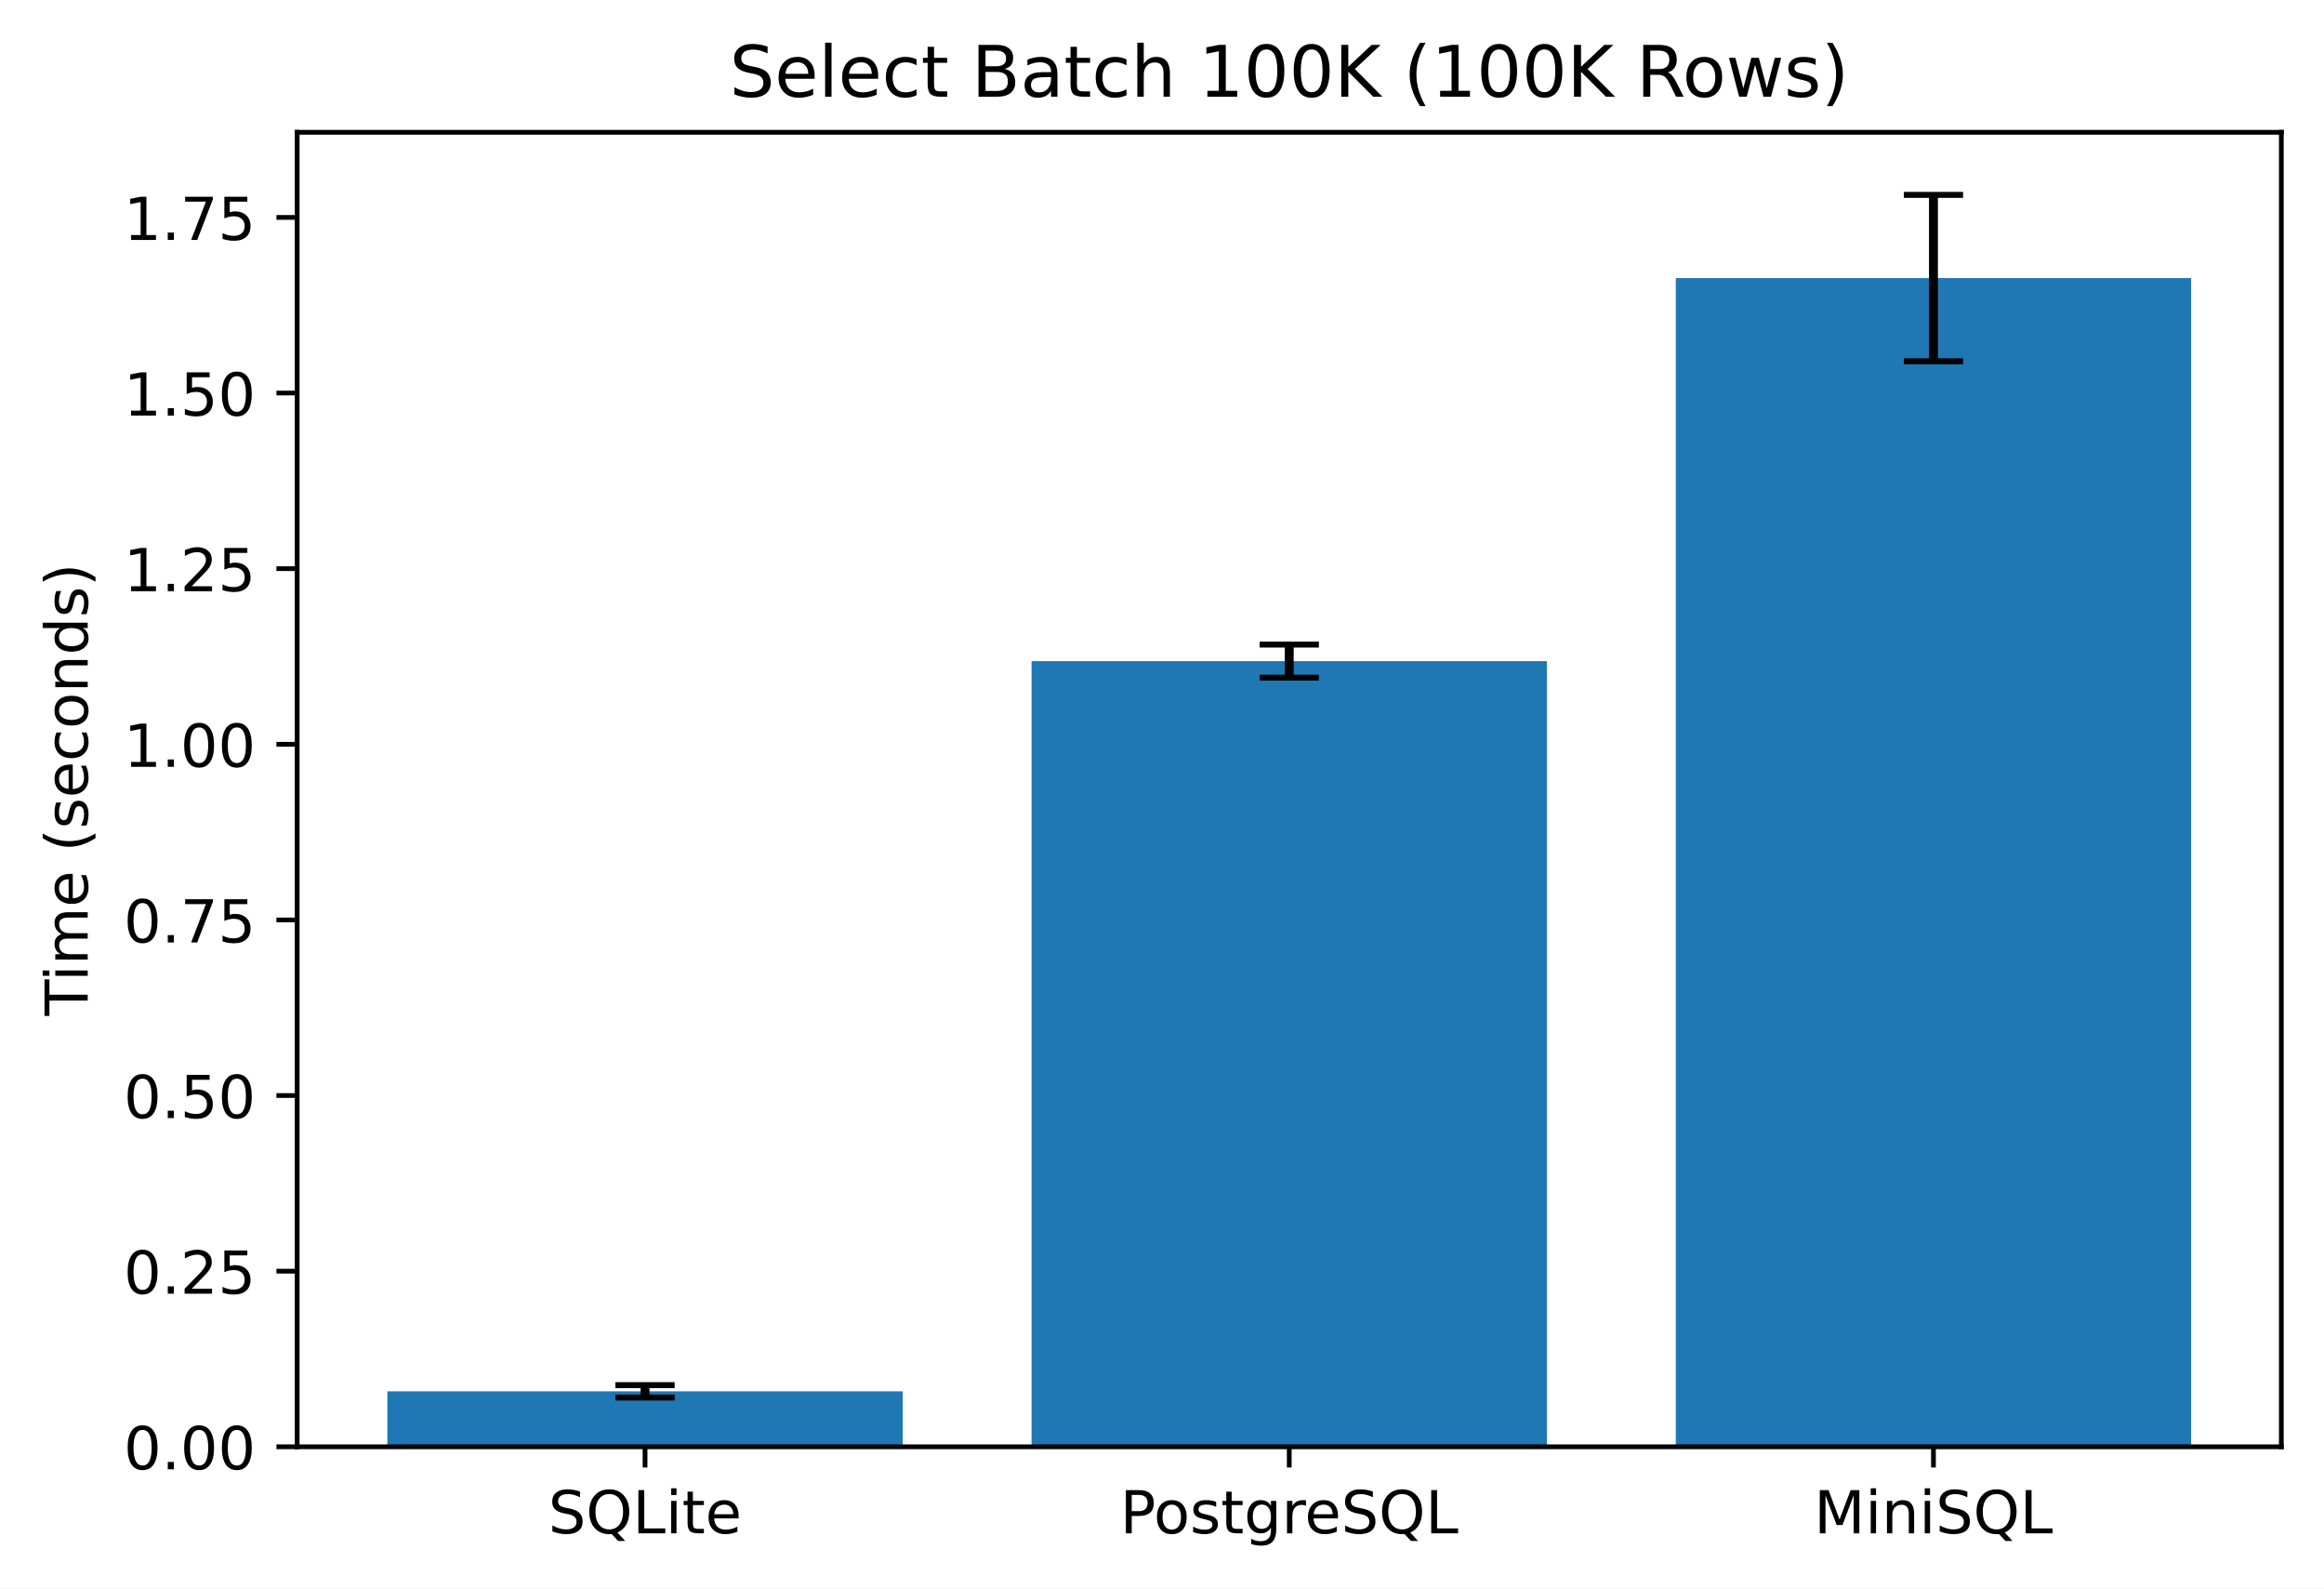
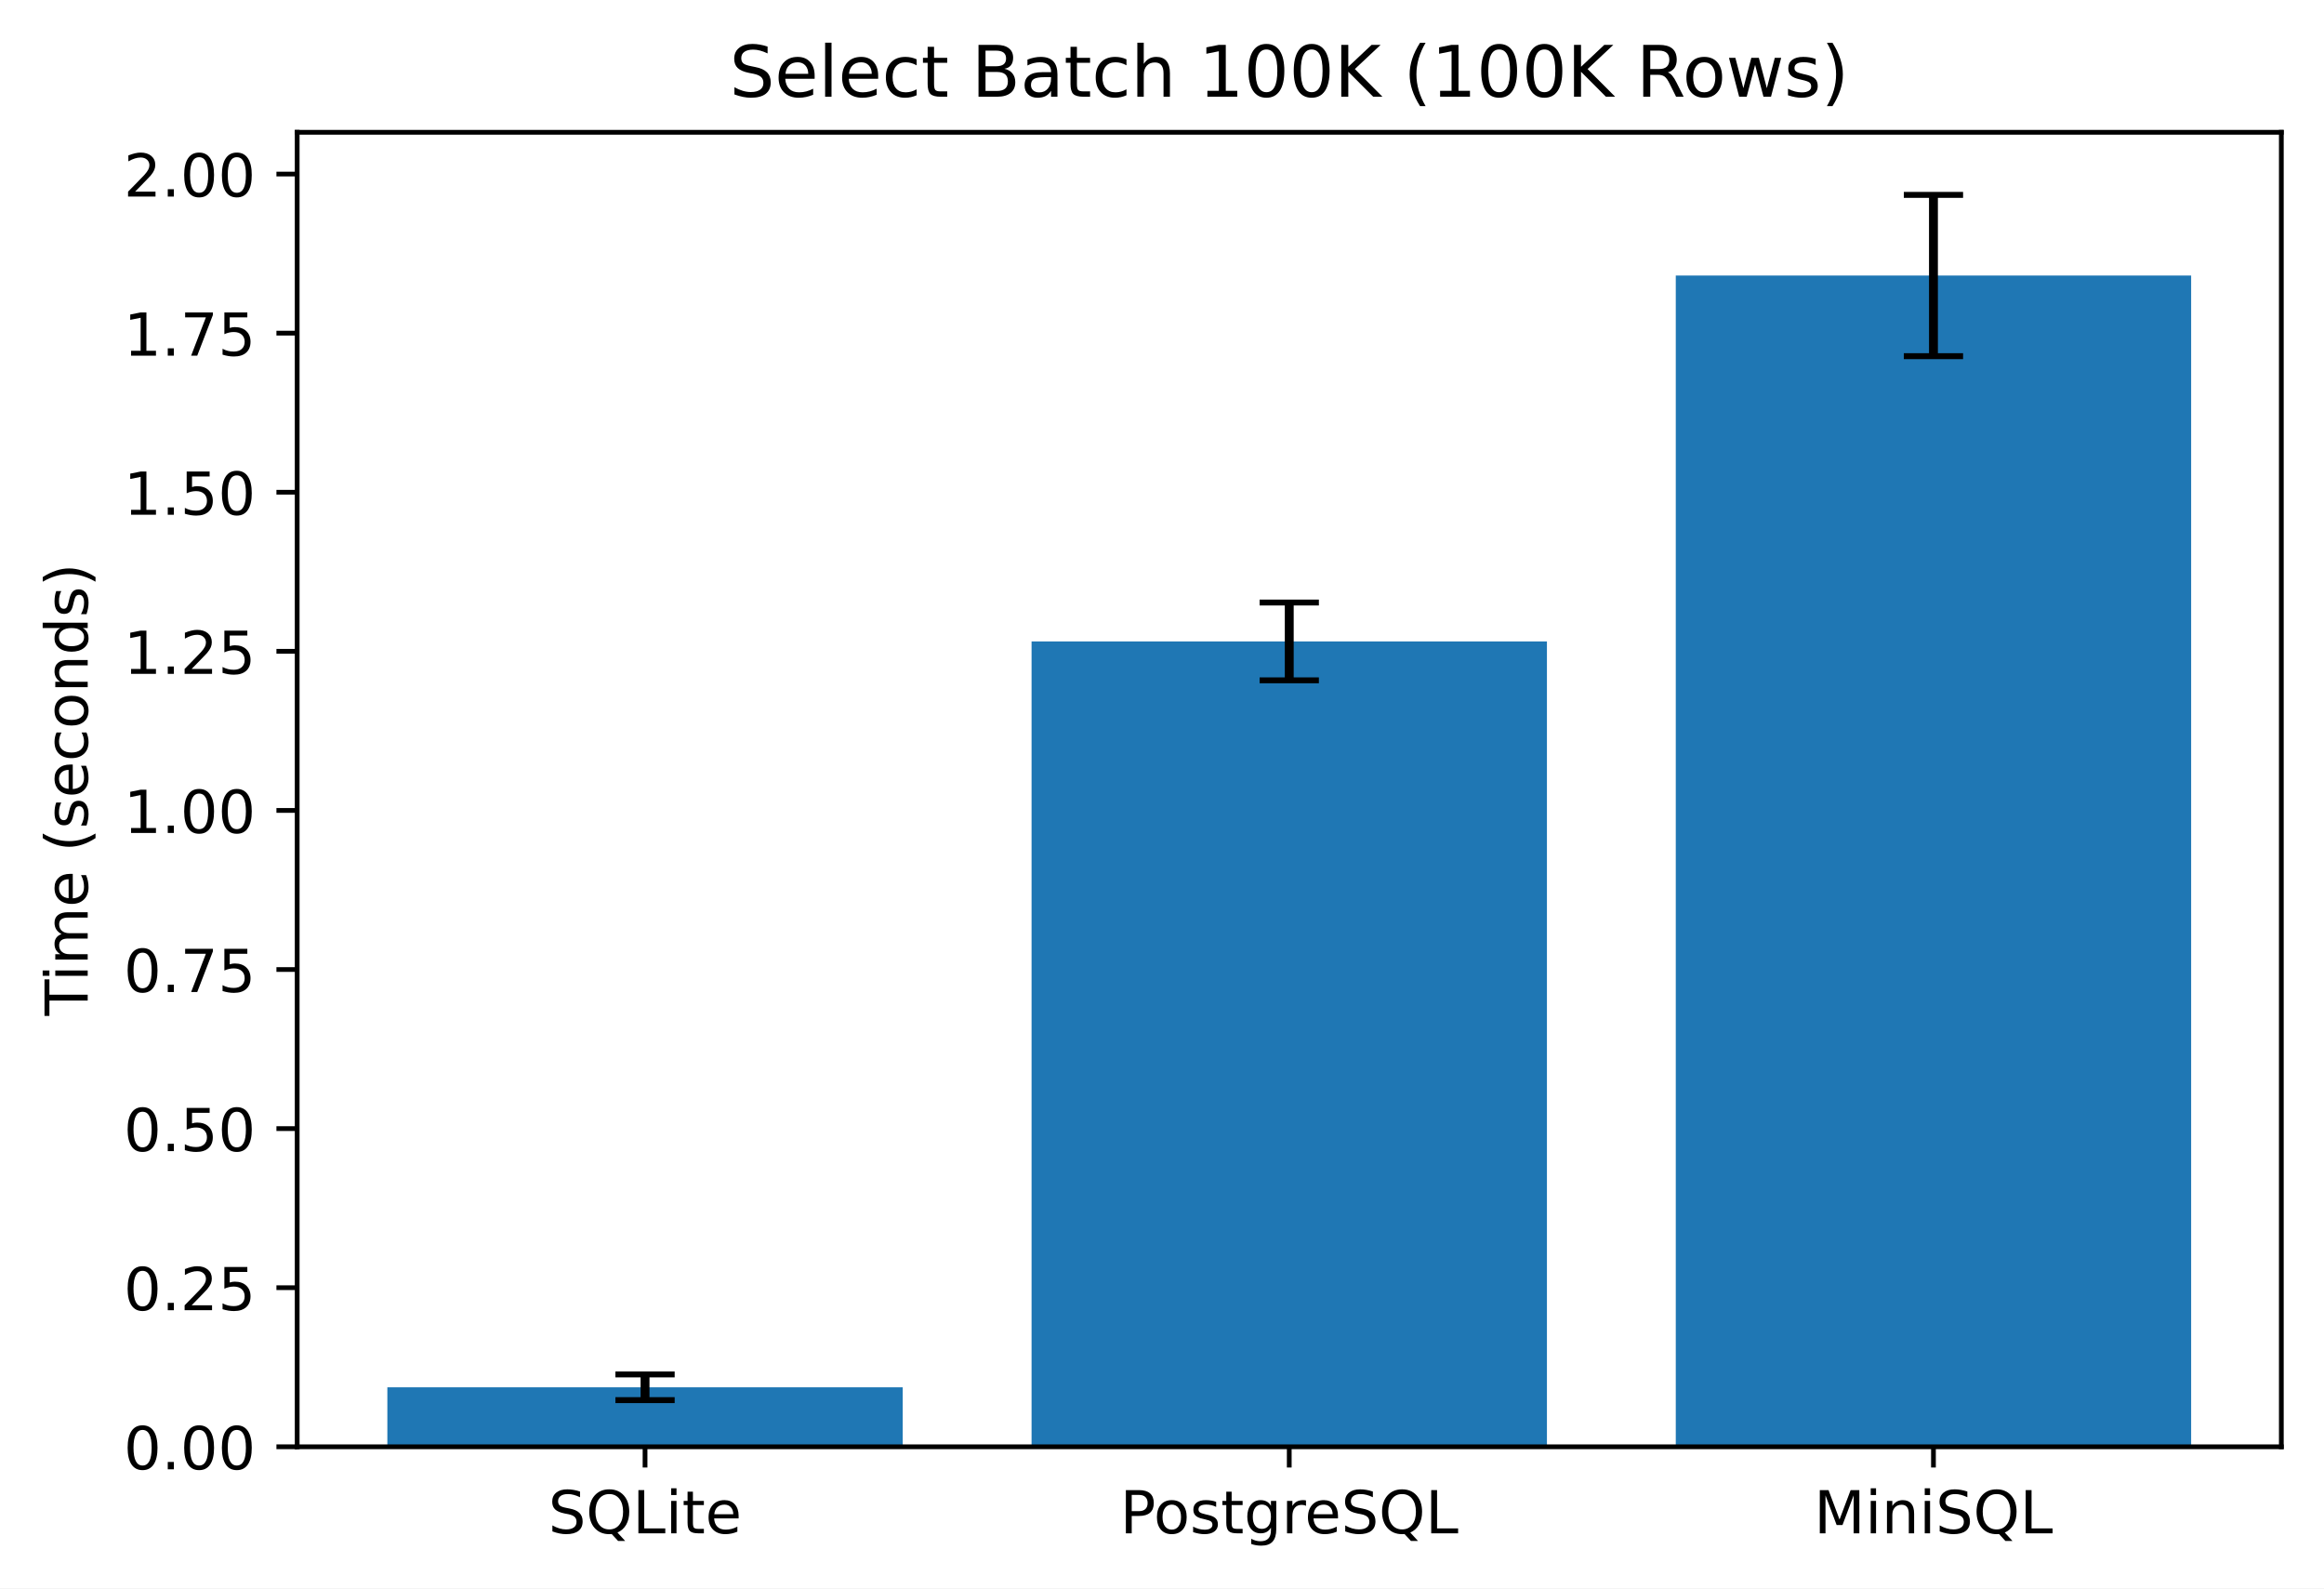
<svg xmlns="http://www.w3.org/2000/svg" xmlns:xlink="http://www.w3.org/1999/xlink" width="392.144pt" height="267.956pt" viewBox="0 0 392.144 267.956" version="1.1">
  <defs>
    <style type="text/css">*{stroke-linejoin: round; stroke-linecap: butt}</style>
  </defs>
  <g id="figure_1">
    <g id="patch_1">
      <path d="M 0 267.956  L 392.144 267.956  L 392.144 0  L 0 0  z " style="fill: #ffffff" />
    </g>
    <g id="axes_1">
      <g id="patch_2">
        <path d="M 50.144 244.078  L 384.944 244.078  L 384.944 22.318  L 50.144 22.318  z " style="fill: #ffffff" />
      </g>
      <g id="patch_3">
-         <path d="M 65.362 244.078  L 152.323 244.078  L 152.323 234.722  L 65.362 234.722  z " clip-path="url(#pde3051a84b)" style="fill: #1f77b4" />
+         <path d="M 65.362 244.078  L 152.323 244.078  L 152.323 234.038  L 65.362 234.038  z " clip-path="url(#p498efb950b)" style="fill: #1f77b4" />
      </g>
      <g id="patch_4">
-         <path d="M 174.063 244.078  L 261.024 244.078  L 261.024 111.533  L 174.063 111.533  z " clip-path="url(#pde3051a84b)" style="fill: #1f77b4" />
+         <path d="M 174.063 244.078  L 261.024 244.078  L 261.024 108.21  L 174.063 108.21  z " clip-path="url(#p498efb950b)" style="fill: #1f77b4" />
      </g>
      <g id="patch_5">
-         <path d="M 282.765 244.078  L 369.726 244.078  L 369.726 46.912  L 282.765 46.912  z " clip-path="url(#pde3051a84b)" style="fill: #1f77b4" />
+         <path d="M 282.765 244.078  L 369.726 244.078  L 369.726 46.481  L 282.765 46.481  z " clip-path="url(#p498efb950b)" style="fill: #1f77b4" />
      </g>
      <g id="matplotlib.axis_1">
        <g id="xtick_1">
          <g id="line2d_1">
            <defs>
-               <path id="m9c8774b1d9" d="M 0 0  L 0 3.5  " style="stroke: #000000; stroke-width: 0.8" />
+               <path id="m052a2afab2" d="M 0 0  L 0 3.5  " style="stroke: #000000; stroke-width: 0.8" />
            </defs>
            <g>
-               <use xlink:href="#m9c8774b1d9" x="108.842" y="244.078" style="stroke: #000000; stroke-width: 0.8" />
+               <use xlink:href="#m052a2afab2" x="108.842" y="244.078" style="stroke: #000000; stroke-width: 0.8" />
            </g>
          </g>
          <g id="text_1">
            <g transform="translate(92.52058 258.6766) scale(0.1 -0.1)">
              <defs>
                <path id="DejaVuSans-53" d="M 3425 4513  L 3425 3897  Q 3066 4069 2747 4153  Q 2428 4238 2131 4238  Q 1616 4238 1336 4038  Q 1056 3838 1056 3469  Q 1056 3159 1242 3001  Q 1428 2844 1947 2747  L 2328 2669  Q 3034 2534 3370 2195  Q 3706 1856 3706 1288  Q 3706 609 3251 259  Q 2797 -91 1919 -91  Q 1588 -91 1214 -16  Q 841 59 441 206  L 441 856  Q 825 641 1194 531  Q 1563 422 1919 422  Q 2459 422 2753 634  Q 3047 847 3047 1241  Q 3047 1584 2836 1778  Q 2625 1972 2144 2069  L 1759 2144  Q 1053 2284 737 2584  Q 422 2884 422 3419  Q 422 4038 858 4394  Q 1294 4750 2059 4750  Q 2388 4750 2728 4690  Q 3069 4631 3425 4513  z " transform="scale(0.015625)" />
                <path id="DejaVuSans-51" d="M 2522 4238  Q 1834 4238 1429 3725  Q 1025 3213 1025 2328  Q 1025 1447 1429 934  Q 1834 422 2522 422  Q 3209 422 3611 934  Q 4013 1447 4013 2328  Q 4013 3213 3611 3725  Q 3209 4238 2522 4238  z M 3406 84  L 4238 -825  L 3475 -825  L 2784 -78  Q 2681 -84 2626 -87  Q 2572 -91 2522 -91  Q 1538 -91 948 567  Q 359 1225 359 2328  Q 359 3434 948 4092  Q 1538 4750 2522 4750  Q 3503 4750 4090 4092  Q 4678 3434 4678 2328  Q 4678 1516 4351 937  Q 4025 359 3406 84  z " transform="scale(0.015625)" />
                <path id="DejaVuSans-4c" d="M 628 4666  L 1259 4666  L 1259 531  L 3531 531  L 3531 0  L 628 0  L 628 4666  z " transform="scale(0.015625)" />
                <path id="DejaVuSans-69" d="M 603 3500  L 1178 3500  L 1178 0  L 603 0  L 603 3500  z M 603 4863  L 1178 4863  L 1178 4134  L 603 4134  L 603 4863  z " transform="scale(0.015625)" />
                <path id="DejaVuSans-74" d="M 1172 4494  L 1172 3500  L 2356 3500  L 2356 3053  L 1172 3053  L 1172 1153  Q 1172 725 1289 603  Q 1406 481 1766 481  L 2356 481  L 2356 0  L 1766 0  Q 1100 0 847 248  Q 594 497 594 1153  L 594 3053  L 172 3053  L 172 3500  L 594 3500  L 594 4494  L 1172 4494  z " transform="scale(0.015625)" />
                <path id="DejaVuSans-65" d="M 3597 1894  L 3597 1613  L 953 1613  Q 991 1019 1311 708  Q 1631 397 2203 397  Q 2534 397 2845 478  Q 3156 559 3463 722  L 3463 178  Q 3153 47 2828 -22  Q 2503 -91 2169 -91  Q 1331 -91 842 396  Q 353 884 353 1716  Q 353 2575 817 3079  Q 1281 3584 2069 3584  Q 2775 3584 3186 3129  Q 3597 2675 3597 1894  z M 3022 2063  Q 3016 2534 2758 2815  Q 2500 3097 2075 3097  Q 1594 3097 1305 2825  Q 1016 2553 972 2059  L 3022 2063  z " transform="scale(0.015625)" />
              </defs>
              <use xlink:href="#DejaVuSans-53" />
              <use xlink:href="#DejaVuSans-51" transform="translate(63.47656 0)" />
              <use xlink:href="#DejaVuSans-4c" transform="translate(142.1875 0)" />
              <use xlink:href="#DejaVuSans-69" transform="translate(197.9004 0)" />
              <use xlink:href="#DejaVuSans-74" transform="translate(225.6836 0)" />
              <use xlink:href="#DejaVuSans-65" transform="translate(264.8926 0)" />
            </g>
          </g>
        </g>
        <g id="xtick_2">
          <g id="line2d_2">
            <g>
-               <use xlink:href="#m9c8774b1d9" x="217.544" y="244.078" style="stroke: #000000; stroke-width: 0.8" />
+               <use xlink:href="#m052a2afab2" x="217.544" y="244.078" style="stroke: #000000; stroke-width: 0.8" />
            </g>
          </g>
          <g id="text_2">
            <g transform="translate(188.9961 258.6766) scale(0.1 -0.1)">
              <defs>
                <path id="DejaVuSans-50" d="M 1259 4147  L 1259 2394  L 2053 2394  Q 2494 2394 2734 2622  Q 2975 2850 2975 3272  Q 2975 3691 2734 3919  Q 2494 4147 2053 4147  L 1259 4147  z M 628 4666  L 2053 4666  Q 2838 4666 3239 4311  Q 3641 3956 3641 3272  Q 3641 2581 3239 2228  Q 2838 1875 2053 1875  L 1259 1875  L 1259 0  L 628 0  L 628 4666  z " transform="scale(0.015625)" />
                <path id="DejaVuSans-6f" d="M 1959 3097  Q 1497 3097 1228 2736  Q 959 2375 959 1747  Q 959 1119 1226 758  Q 1494 397 1959 397  Q 2419 397 2687 759  Q 2956 1122 2956 1747  Q 2956 2369 2687 2733  Q 2419 3097 1959 3097  z M 1959 3584  Q 2709 3584 3137 3096  Q 3566 2609 3566 1747  Q 3566 888 3137 398  Q 2709 -91 1959 -91  Q 1206 -91 779 398  Q 353 888 353 1747  Q 353 2609 779 3096  Q 1206 3584 1959 3584  z " transform="scale(0.015625)" />
                <path id="DejaVuSans-73" d="M 2834 3397  L 2834 2853  Q 2591 2978 2328 3040  Q 2066 3103 1784 3103  Q 1356 3103 1142 2972  Q 928 2841 928 2578  Q 928 2378 1081 2264  Q 1234 2150 1697 2047  L 1894 2003  Q 2506 1872 2764 1633  Q 3022 1394 3022 966  Q 3022 478 2636 193  Q 2250 -91 1575 -91  Q 1294 -91 989 -36  Q 684 19 347 128  L 347 722  Q 666 556 975 473  Q 1284 391 1588 391  Q 1994 391 2212 530  Q 2431 669 2431 922  Q 2431 1156 2273 1281  Q 2116 1406 1581 1522  L 1381 1569  Q 847 1681 609 1914  Q 372 2147 372 2553  Q 372 3047 722 3315  Q 1072 3584 1716 3584  Q 2034 3584 2315 3537  Q 2597 3491 2834 3397  z " transform="scale(0.015625)" />
                <path id="DejaVuSans-67" d="M 2906 1791  Q 2906 2416 2648 2759  Q 2391 3103 1925 3103  Q 1463 3103 1205 2759  Q 947 2416 947 1791  Q 947 1169 1205 825  Q 1463 481 1925 481  Q 2391 481 2648 825  Q 2906 1169 2906 1791  z M 3481 434  Q 3481 -459 3084 -895  Q 2688 -1331 1869 -1331  Q 1566 -1331 1297 -1286  Q 1028 -1241 775 -1147  L 775 -588  Q 1028 -725 1275 -790  Q 1522 -856 1778 -856  Q 2344 -856 2625 -561  Q 2906 -266 2906 331  L 2906 616  Q 2728 306 2450 153  Q 2172 0 1784 0  Q 1141 0 747 490  Q 353 981 353 1791  Q 353 2603 747 3093  Q 1141 3584 1784 3584  Q 2172 3584 2450 3431  Q 2728 3278 2906 2969  L 2906 3500  L 3481 3500  L 3481 434  z " transform="scale(0.015625)" />
                <path id="DejaVuSans-72" d="M 2631 2963  Q 2534 3019 2420 3045  Q 2306 3072 2169 3072  Q 1681 3072 1420 2755  Q 1159 2438 1159 1844  L 1159 0  L 581 0  L 581 3500  L 1159 3500  L 1159 2956  Q 1341 3275 1631 3429  Q 1922 3584 2338 3584  Q 2397 3584 2469 3576  Q 2541 3569 2628 3553  L 2631 2963  z " transform="scale(0.015625)" />
              </defs>
              <use xlink:href="#DejaVuSans-50" />
              <use xlink:href="#DejaVuSans-6f" transform="translate(56.67773 0)" />
              <use xlink:href="#DejaVuSans-73" transform="translate(117.8594 0)" />
              <use xlink:href="#DejaVuSans-74" transform="translate(169.959 0)" />
              <use xlink:href="#DejaVuSans-67" transform="translate(209.168 0)" />
              <use xlink:href="#DejaVuSans-72" transform="translate(272.6445 0)" />
              <use xlink:href="#DejaVuSans-65" transform="translate(311.5078 0)" />
              <use xlink:href="#DejaVuSans-53" transform="translate(373.0312 0)" />
              <use xlink:href="#DejaVuSans-51" transform="translate(436.5078 0)" />
              <use xlink:href="#DejaVuSans-4c" transform="translate(515.2188 0)" />
            </g>
          </g>
        </g>
        <g id="xtick_3">
          <g id="line2d_3">
            <g>
-               <use xlink:href="#m9c8774b1d9" x="326.245" y="244.078" style="stroke: #000000; stroke-width: 0.8" />
+               <use xlink:href="#m052a2afab2" x="326.245" y="244.078" style="stroke: #000000; stroke-width: 0.8" />
            </g>
          </g>
          <g id="text_3">
            <g transform="translate(306.088 258.6766) scale(0.1 -0.1)">
              <defs>
                <path id="DejaVuSans-4d" d="M 628 4666  L 1569 4666  L 2759 1491  L 3956 4666  L 4897 4666  L 4897 0  L 4281 0  L 4281 4097  L 3078 897  L 2444 897  L 1241 4097  L 1241 0  L 628 0  L 628 4666  z " transform="scale(0.015625)" />
                <path id="DejaVuSans-6e" d="M 3513 2113  L 3513 0  L 2938 0  L 2938 2094  Q 2938 2591 2744 2837  Q 2550 3084 2163 3084  Q 1697 3084 1428 2787  Q 1159 2491 1159 1978  L 1159 0  L 581 0  L 581 3500  L 1159 3500  L 1159 2956  Q 1366 3272 1645 3428  Q 1925 3584 2291 3584  Q 2894 3584 3203 3211  Q 3513 2838 3513 2113  z " transform="scale(0.015625)" />
              </defs>
              <use xlink:href="#DejaVuSans-4d" />
              <use xlink:href="#DejaVuSans-69" transform="translate(86.2793 0)" />
              <use xlink:href="#DejaVuSans-6e" transform="translate(114.0625 0)" />
              <use xlink:href="#DejaVuSans-69" transform="translate(177.4414 0)" />
              <use xlink:href="#DejaVuSans-53" transform="translate(205.2246 0)" />
              <use xlink:href="#DejaVuSans-51" transform="translate(268.7012 0)" />
              <use xlink:href="#DejaVuSans-4c" transform="translate(347.4121 0)" />
            </g>
          </g>
        </g>
      </g>
      <g id="matplotlib.axis_2">
        <g id="ytick_1">
          <g id="line2d_4">
            <defs>
-               <path id="m3cbbe75b41" d="M 0 0  L -3.5 0  " style="stroke: #000000; stroke-width: 0.8" />
+               <path id="mbe8c358102" d="M 0 0  L -3.5 0  " style="stroke: #000000; stroke-width: 0.8" />
            </defs>
            <g>
-               <use xlink:href="#m3cbbe75b41" x="50.144" y="244.078" style="stroke: #000000; stroke-width: 0.8" />
+               <use xlink:href="#mbe8c358102" x="50.144" y="244.078" style="stroke: #000000; stroke-width: 0.8" />
            </g>
          </g>
          <g id="text_4">
            <g transform="translate(20.87813 247.8773) scale(0.1 -0.1)">
              <defs>
                <path id="DejaVuSans-30" d="M 2034 4250  Q 1547 4250 1301 3770  Q 1056 3291 1056 2328  Q 1056 1369 1301 889  Q 1547 409 2034 409  Q 2525 409 2770 889  Q 3016 1369 3016 2328  Q 3016 3291 2770 3770  Q 2525 4250 2034 4250  z M 2034 4750  Q 2819 4750 3233 4129  Q 3647 3509 3647 2328  Q 3647 1150 3233 529  Q 2819 -91 2034 -91  Q 1250 -91 836 529  Q 422 1150 422 2328  Q 422 3509 836 4129  Q 1250 4750 2034 4750  z " transform="scale(0.015625)" />
                <path id="DejaVuSans-2e" d="M 684 794  L 1344 794  L 1344 0  L 684 0  L 684 794  z " transform="scale(0.015625)" />
              </defs>
              <use xlink:href="#DejaVuSans-30" />
              <use xlink:href="#DejaVuSans-2e" transform="translate(63.62305 0)" />
              <use xlink:href="#DejaVuSans-30" transform="translate(95.41016 0)" />
              <use xlink:href="#DejaVuSans-30" transform="translate(159.0332 0)" />
            </g>
          </g>
        </g>
        <g id="ytick_2">
          <g id="line2d_5">
            <g>
-               <use xlink:href="#m3cbbe75b41" x="50.144" y="214.45" style="stroke: #000000; stroke-width: 0.8" />
+               <use xlink:href="#mbe8c358102" x="50.144" y="217.239" style="stroke: #000000; stroke-width: 0.8" />
            </g>
          </g>
          <g id="text_5">
-             <g transform="translate(20.87813 218.249) scale(0.1 -0.1)">
+             <g transform="translate(20.87813 221.038) scale(0.1 -0.1)">
              <defs>
                <path id="DejaVuSans-32" d="M 1228 531  L 3431 531  L 3431 0  L 469 0  L 469 531  Q 828 903 1448 1529  Q 2069 2156 2228 2338  Q 2531 2678 2651 2914  Q 2772 3150 2772 3378  Q 2772 3750 2511 3984  Q 2250 4219 1831 4219  Q 1534 4219 1204 4116  Q 875 4013 500 3803  L 500 4441  Q 881 4594 1212 4672  Q 1544 4750 1819 4750  Q 2544 4750 2975 4387  Q 3406 4025 3406 3419  Q 3406 3131 3298 2873  Q 3191 2616 2906 2266  Q 2828 2175 2409 1742  Q 1991 1309 1228 531  z " transform="scale(0.015625)" />
                <path id="DejaVuSans-35" d="M 691 4666  L 3169 4666  L 3169 4134  L 1269 4134  L 1269 2991  Q 1406 3038 1543 3061  Q 1681 3084 1819 3084  Q 2600 3084 3056 2656  Q 3513 2228 3513 1497  Q 3513 744 3044 326  Q 2575 -91 1722 -91  Q 1428 -91 1123 -41  Q 819 9 494 109  L 494 744  Q 775 591 1075 516  Q 1375 441 1709 441  Q 2250 441 2565 725  Q 2881 1009 2881 1497  Q 2881 1984 2565 2268  Q 2250 2553 1709 2553  Q 1456 2553 1204 2497  Q 953 2441 691 2322  L 691 4666  z " transform="scale(0.015625)" />
              </defs>
              <use xlink:href="#DejaVuSans-30" />
              <use xlink:href="#DejaVuSans-2e" transform="translate(63.62305 0)" />
              <use xlink:href="#DejaVuSans-32" transform="translate(95.41016 0)" />
              <use xlink:href="#DejaVuSans-35" transform="translate(159.0332 0)" />
            </g>
          </g>
        </g>
        <g id="ytick_3">
          <g id="line2d_6">
            <g>
-               <use xlink:href="#m3cbbe75b41" x="50.144" y="184.821" style="stroke: #000000; stroke-width: 0.8" />
+               <use xlink:href="#mbe8c358102" x="50.144" y="190.399" style="stroke: #000000; stroke-width: 0.8" />
            </g>
          </g>
          <g id="text_6">
-             <g transform="translate(20.87813 188.6206) scale(0.1 -0.1)">
+             <g transform="translate(20.87813 194.1986) scale(0.1 -0.1)">
              <use xlink:href="#DejaVuSans-30" />
              <use xlink:href="#DejaVuSans-2e" transform="translate(63.62305 0)" />
              <use xlink:href="#DejaVuSans-35" transform="translate(95.41016 0)" />
              <use xlink:href="#DejaVuSans-30" transform="translate(159.0332 0)" />
            </g>
          </g>
        </g>
        <g id="ytick_4">
          <g id="line2d_7">
            <g>
-               <use xlink:href="#m3cbbe75b41" x="50.144" y="155.193" style="stroke: #000000; stroke-width: 0.8" />
+               <use xlink:href="#mbe8c358102" x="50.144" y="163.56" style="stroke: #000000; stroke-width: 0.8" />
            </g>
          </g>
          <g id="text_7">
-             <g transform="translate(20.87813 158.9922) scale(0.1 -0.1)">
+             <g transform="translate(20.87813 167.3592) scale(0.1 -0.1)">
              <defs>
                <path id="DejaVuSans-37" d="M 525 4666  L 3525 4666  L 3525 4397  L 1831 0  L 1172 0  L 2766 4134  L 525 4134  L 525 4666  z " transform="scale(0.015625)" />
              </defs>
              <use xlink:href="#DejaVuSans-30" />
              <use xlink:href="#DejaVuSans-2e" transform="translate(63.62305 0)" />
              <use xlink:href="#DejaVuSans-37" transform="translate(95.41016 0)" />
              <use xlink:href="#DejaVuSans-35" transform="translate(159.0332 0)" />
            </g>
          </g>
        </g>
        <g id="ytick_5">
          <g id="line2d_8">
            <g>
-               <use xlink:href="#m3cbbe75b41" x="50.144" y="125.565" style="stroke: #000000; stroke-width: 0.8" />
+               <use xlink:href="#mbe8c358102" x="50.144" y="136.721" style="stroke: #000000; stroke-width: 0.8" />
            </g>
          </g>
          <g id="text_8">
-             <g transform="translate(20.87813 129.3638) scale(0.1 -0.1)">
+             <g transform="translate(20.87813 140.5199) scale(0.1 -0.1)">
              <defs>
                <path id="DejaVuSans-31" d="M 794 531  L 1825 531  L 1825 4091  L 703 3866  L 703 4441  L 1819 4666  L 2450 4666  L 2450 531  L 3481 531  L 3481 0  L 794 0  L 794 531  z " transform="scale(0.015625)" />
              </defs>
              <use xlink:href="#DejaVuSans-31" />
              <use xlink:href="#DejaVuSans-2e" transform="translate(63.62305 0)" />
              <use xlink:href="#DejaVuSans-30" transform="translate(95.41016 0)" />
              <use xlink:href="#DejaVuSans-30" transform="translate(159.0332 0)" />
            </g>
          </g>
        </g>
        <g id="ytick_6">
          <g id="line2d_9">
            <g>
-               <use xlink:href="#m3cbbe75b41" x="50.144" y="95.936" style="stroke: #000000; stroke-width: 0.8" />
+               <use xlink:href="#mbe8c358102" x="50.144" y="109.881" style="stroke: #000000; stroke-width: 0.8" />
            </g>
          </g>
          <g id="text_9">
-             <g transform="translate(20.87813 99.73546) scale(0.1 -0.1)">
+             <g transform="translate(20.87813 113.6805) scale(0.1 -0.1)">
              <use xlink:href="#DejaVuSans-31" />
              <use xlink:href="#DejaVuSans-2e" transform="translate(63.62305 0)" />
              <use xlink:href="#DejaVuSans-32" transform="translate(95.41016 0)" />
              <use xlink:href="#DejaVuSans-35" transform="translate(159.0332 0)" />
            </g>
          </g>
        </g>
        <g id="ytick_7">
          <g id="line2d_10">
            <g>
-               <use xlink:href="#m3cbbe75b41" x="50.144" y="66.308" style="stroke: #000000; stroke-width: 0.8" />
+               <use xlink:href="#mbe8c358102" x="50.144" y="83.042" style="stroke: #000000; stroke-width: 0.8" />
            </g>
          </g>
          <g id="text_10">
-             <g transform="translate(20.87813 70.10709) scale(0.1 -0.1)">
+             <g transform="translate(20.87813 86.84114) scale(0.1 -0.1)">
              <use xlink:href="#DejaVuSans-31" />
              <use xlink:href="#DejaVuSans-2e" transform="translate(63.62305 0)" />
              <use xlink:href="#DejaVuSans-35" transform="translate(95.41016 0)" />
              <use xlink:href="#DejaVuSans-30" transform="translate(159.0332 0)" />
            </g>
          </g>
        </g>
        <g id="ytick_8">
          <g id="line2d_11">
            <g>
-               <use xlink:href="#m3cbbe75b41" x="50.144" y="36.679" style="stroke: #000000; stroke-width: 0.8" />
+               <use xlink:href="#mbe8c358102" x="50.144" y="56.203" style="stroke: #000000; stroke-width: 0.8" />
            </g>
          </g>
          <g id="text_11">
-             <g transform="translate(20.87813 40.47871) scale(0.1 -0.1)">
+             <g transform="translate(20.87813 60.00177) scale(0.1 -0.1)">
              <use xlink:href="#DejaVuSans-31" />
              <use xlink:href="#DejaVuSans-2e" transform="translate(63.62305 0)" />
              <use xlink:href="#DejaVuSans-37" transform="translate(95.41016 0)" />
              <use xlink:href="#DejaVuSans-35" transform="translate(159.0332 0)" />
            </g>
          </g>
        </g>
-         <g id="text_12">
+         <g id="ytick_9">
+           <g id="line2d_12">
+             <g>
+               <use xlink:href="#mbe8c358102" x="50.144" y="29.363" style="stroke: #000000; stroke-width: 0.8" />
+             </g>
+           </g>
+           <g id="text_12">
+             <g transform="translate(20.87813 33.1624) scale(0.1 -0.1)">
+               <use xlink:href="#DejaVuSans-32" />
+               <use xlink:href="#DejaVuSans-2e" transform="translate(63.62305 0)" />
+               <use xlink:href="#DejaVuSans-30" transform="translate(95.41016 0)" />
+               <use xlink:href="#DejaVuSans-30" transform="translate(159.0332 0)" />
+             </g>
+           </g>
+         </g>
+         <g id="text_13">
          <g transform="translate(14.79844 171.3598) rotate(-90) scale(0.1 -0.1)">
            <defs>
              <path id="DejaVuSans-54" d="M -19 4666  L 3928 4666  L 3928 4134  L 2272 4134  L 2272 0  L 1638 0  L 1638 4134  L -19 4134  L -19 4666  z " transform="scale(0.015625)" />
              <path id="DejaVuSans-6d" d="M 3328 2828  Q 3544 3216 3844 3400  Q 4144 3584 4550 3584  Q 5097 3584 5394 3201  Q 5691 2819 5691 2113  L 5691 0  L 5113 0  L 5113 2094  Q 5113 2597 4934 2840  Q 4756 3084 4391 3084  Q 3944 3084 3684 2787  Q 3425 2491 3425 1978  L 3425 0  L 2847 0  L 2847 2094  Q 2847 2600 2669 2842  Q 2491 3084 2119 3084  Q 1678 3084 1418 2786  Q 1159 2488 1159 1978  L 1159 0  L 581 0  L 581 3500  L 1159 3500  L 1159 2956  Q 1356 3278 1631 3431  Q 1906 3584 2284 3584  Q 2666 3584 2933 3390  Q 3200 3197 3328 2828  z " transform="scale(0.015625)" />
              <path id="DejaVuSans-20" transform="scale(0.015625)" />
              <path id="DejaVuSans-28" d="M 1984 4856  Q 1566 4138 1362 3434  Q 1159 2731 1159 2009  Q 1159 1288 1364 580  Q 1569 -128 1984 -844  L 1484 -844  Q 1016 -109 783 600  Q 550 1309 550 2009  Q 550 2706 781 3412  Q 1013 4119 1484 4856  L 1984 4856  z " transform="scale(0.015625)" />
              <path id="DejaVuSans-63" d="M 3122 3366  L 3122 2828  Q 2878 2963 2633 3030  Q 2388 3097 2138 3097  Q 1578 3097 1268 2742  Q 959 2388 959 1747  Q 959 1106 1268 751  Q 1578 397 2138 397  Q 2388 397 2633 464  Q 2878 531 3122 666  L 3122 134  Q 2881 22 2623 -34  Q 2366 -91 2075 -91  Q 1284 -91 818 406  Q 353 903 353 1747  Q 353 2603 823 3093  Q 1294 3584 2113 3584  Q 2378 3584 2631 3529  Q 2884 3475 3122 3366  z " transform="scale(0.015625)" />
              <path id="DejaVuSans-64" d="M 2906 2969  L 2906 4863  L 3481 4863  L 3481 0  L 2906 0  L 2906 525  Q 2725 213 2448 61  Q 2172 -91 1784 -91  Q 1150 -91 751 415  Q 353 922 353 1747  Q 353 2572 751 3078  Q 1150 3584 1784 3584  Q 2172 3584 2448 3432  Q 2725 3281 2906 2969  z M 947 1747  Q 947 1113 1208 752  Q 1469 391 1925 391  Q 2381 391 2643 752  Q 2906 1113 2906 1747  Q 2906 2381 2643 2742  Q 2381 3103 1925 3103  Q 1469 3103 1208 2742  Q 947 2381 947 1747  z " transform="scale(0.015625)" />
              <path id="DejaVuSans-29" d="M 513 4856  L 1013 4856  Q 1481 4119 1714 3412  Q 1947 2706 1947 2009  Q 1947 1309 1714 600  Q 1481 -109 1013 -844  L 513 -844  Q 928 -128 1133 580  Q 1338 1288 1338 2009  Q 1338 2731 1133 3434  Q 928 4138 513 4856  z " transform="scale(0.015625)" />
            </defs>
            <use xlink:href="#DejaVuSans-54" />
            <use xlink:href="#DejaVuSans-69" transform="translate(57.95898 0)" />
            <use xlink:href="#DejaVuSans-6d" transform="translate(85.74219 0)" />
            <use xlink:href="#DejaVuSans-65" transform="translate(183.1543 0)" />
            <use xlink:href="#DejaVuSans-20" transform="translate(244.6777 0)" />
            <use xlink:href="#DejaVuSans-28" transform="translate(276.4648 0)" />
            <use xlink:href="#DejaVuSans-73" transform="translate(315.4785 0)" />
            <use xlink:href="#DejaVuSans-65" transform="translate(367.5781 0)" />
            <use xlink:href="#DejaVuSans-63" transform="translate(429.1016 0)" />
            <use xlink:href="#DejaVuSans-6f" transform="translate(484.082 0)" />
            <use xlink:href="#DejaVuSans-6e" transform="translate(545.2637 0)" />
            <use xlink:href="#DejaVuSans-64" transform="translate(608.6426 0)" />
            <use xlink:href="#DejaVuSans-73" transform="translate(672.1191 0)" />
            <use xlink:href="#DejaVuSans-29" transform="translate(724.2188 0)" />
          </g>
        </g>
      </g>
      <g id="LineCollection_1">
-         <path d="M 108.842 235.766  L 108.842 233.677  " clip-path="url(#pde3051a84b)" style="fill: none; stroke: #000000; stroke-width: 1.5" />
-         <path d="M 217.544 114.323  L 217.544 108.743  " clip-path="url(#pde3051a84b)" style="fill: none; stroke: #000000; stroke-width: 1.5" />
-         <path d="M 326.245 60.946  L 326.245 32.878  " clip-path="url(#pde3051a84b)" style="fill: none; stroke: #000000; stroke-width: 1.5" />
-       </g>
-       <g id="line2d_12">
+         <path d="M 108.842 236.204  L 108.842 231.871  " clip-path="url(#p498efb950b)" style="fill: none; stroke: #000000; stroke-width: 1.5" />
+         <path d="M 217.544 114.772  L 217.544 101.649  " clip-path="url(#p498efb950b)" style="fill: none; stroke: #000000; stroke-width: 1.5" />
+         <path d="M 326.245 60.084  L 326.245 32.878  " clip-path="url(#p498efb950b)" style="fill: none; stroke: #000000; stroke-width: 1.5" />
+       </g>
+       <g id="line2d_13">
        <defs>
-           <path id="m7d5cf03fb4" d="M 5 0  L -5 -0  " style="stroke: #000000" />
+           <path id="m1cccd37ddf" d="M 5 0  L -5 -0  " style="stroke: #000000" />
        </defs>
-         <g clip-path="url(#pde3051a84b)">
-           <use xlink:href="#m7d5cf03fb4" x="108.842" y="235.766" style="fill: #1f77b4; stroke: #000000" />
-           <use xlink:href="#m7d5cf03fb4" x="217.544" y="114.323" style="fill: #1f77b4; stroke: #000000" />
-           <use xlink:href="#m7d5cf03fb4" x="326.245" y="60.946" style="fill: #1f77b4; stroke: #000000" />
-         </g>
-       </g>
-       <g id="line2d_13">
-         <g clip-path="url(#pde3051a84b)">
-           <use xlink:href="#m7d5cf03fb4" x="108.842" y="233.677" style="fill: #1f77b4; stroke: #000000" />
-           <use xlink:href="#m7d5cf03fb4" x="217.544" y="108.743" style="fill: #1f77b4; stroke: #000000" />
-           <use xlink:href="#m7d5cf03fb4" x="326.245" y="32.878" style="fill: #1f77b4; stroke: #000000" />
+         <g clip-path="url(#p498efb950b)">
+           <use xlink:href="#m1cccd37ddf" x="108.842" y="236.204" style="fill: #1f77b4; stroke: #000000" />
+           <use xlink:href="#m1cccd37ddf" x="217.544" y="114.772" style="fill: #1f77b4; stroke: #000000" />
+           <use xlink:href="#m1cccd37ddf" x="326.245" y="60.084" style="fill: #1f77b4; stroke: #000000" />
+         </g>
+       </g>
+       <g id="line2d_14">
+         <g clip-path="url(#p498efb950b)">
+           <use xlink:href="#m1cccd37ddf" x="108.842" y="231.871" style="fill: #1f77b4; stroke: #000000" />
+           <use xlink:href="#m1cccd37ddf" x="217.544" y="101.649" style="fill: #1f77b4; stroke: #000000" />
+           <use xlink:href="#m1cccd37ddf" x="326.245" y="32.878" style="fill: #1f77b4; stroke: #000000" />
        </g>
      </g>
      <g id="patch_6">
        <path d="M 50.144 244.078  L 50.144 22.318  " style="fill: none; stroke: #000000; stroke-width: 0.8; stroke-linejoin: miter; stroke-linecap: square" />
      </g>
      <g id="patch_7">
        <path d="M 384.944 244.078  L 384.944 22.318  " style="fill: none; stroke: #000000; stroke-width: 0.8; stroke-linejoin: miter; stroke-linecap: square" />
      </g>
      <g id="patch_8">
        <path d="M 50.144 244.078  L 384.944 244.078  " style="fill: none; stroke: #000000; stroke-width: 0.8; stroke-linejoin: miter; stroke-linecap: square" />
      </g>
      <g id="patch_9">
        <path d="M 50.144 22.318  L 384.944 22.318  " style="fill: none; stroke: #000000; stroke-width: 0.8; stroke-linejoin: miter; stroke-linecap: square" />
      </g>
-       <g id="text_13">
+       <g id="text_14">
        <g transform="translate(123.0991 16.31812) scale(0.12 -0.12)">
          <defs>
            <path id="DejaVuSans-6c" d="M 603 4863  L 1178 4863  L 1178 0  L 603 0  L 603 4863  z " transform="scale(0.015625)" />
            <path id="DejaVuSans-42" d="M 1259 2228  L 1259 519  L 2272 519  Q 2781 519 3026 730  Q 3272 941 3272 1375  Q 3272 1813 3026 2020  Q 2781 2228 2272 2228  L 1259 2228  z M 1259 4147  L 1259 2741  L 2194 2741  Q 2656 2741 2882 2914  Q 3109 3088 3109 3444  Q 3109 3797 2882 3972  Q 2656 4147 2194 4147  L 1259 4147  z M 628 4666  L 2241 4666  Q 2963 4666 3353 4366  Q 3744 4066 3744 3513  Q 3744 3084 3544 2831  Q 3344 2578 2956 2516  Q 3422 2416 3680 2098  Q 3938 1781 3938 1306  Q 3938 681 3513 340  Q 3088 0 2303 0  L 628 0  L 628 4666  z " transform="scale(0.015625)" />
            <path id="DejaVuSans-61" d="M 2194 1759  Q 1497 1759 1228 1600  Q 959 1441 959 1056  Q 959 750 1161 570  Q 1363 391 1709 391  Q 2188 391 2477 730  Q 2766 1069 2766 1631  L 2766 1759  L 2194 1759  z M 3341 1997  L 3341 0  L 2766 0  L 2766 531  Q 2569 213 2275 61  Q 1981 -91 1556 -91  Q 1019 -91 701 211  Q 384 513 384 1019  Q 384 1609 779 1909  Q 1175 2209 1959 2209  L 2766 2209  L 2766 2266  Q 2766 2663 2505 2880  Q 2244 3097 1772 3097  Q 1472 3097 1187 3025  Q 903 2953 641 2809  L 641 3341  Q 956 3463 1253 3523  Q 1550 3584 1831 3584  Q 2591 3584 2966 3190  Q 3341 2797 3341 1997  z " transform="scale(0.015625)" />
            <path id="DejaVuSans-68" d="M 3513 2113  L 3513 0  L 2938 0  L 2938 2094  Q 2938 2591 2744 2837  Q 2550 3084 2163 3084  Q 1697 3084 1428 2787  Q 1159 2491 1159 1978  L 1159 0  L 581 0  L 581 4863  L 1159 4863  L 1159 2956  Q 1366 3272 1645 3428  Q 1925 3584 2291 3584  Q 2894 3584 3203 3211  Q 3513 2838 3513 2113  z " transform="scale(0.015625)" />
            <path id="DejaVuSans-4b" d="M 628 4666  L 1259 4666  L 1259 2694  L 3353 4666  L 4166 4666  L 1850 2491  L 4331 0  L 3500 0  L 1259 2247  L 1259 0  L 628 0  L 628 4666  z " transform="scale(0.015625)" />
            <path id="DejaVuSans-52" d="M 2841 2188  Q 3044 2119 3236 1894  Q 3428 1669 3622 1275  L 4263 0  L 3584 0  L 2988 1197  Q 2756 1666 2539 1819  Q 2322 1972 1947 1972  L 1259 1972  L 1259 0  L 628 0  L 628 4666  L 2053 4666  Q 2853 4666 3247 4331  Q 3641 3997 3641 3322  Q 3641 2881 3436 2590  Q 3231 2300 2841 2188  z M 1259 4147  L 1259 2491  L 2053 2491  Q 2509 2491 2742 2702  Q 2975 2913 2975 3322  Q 2975 3731 2742 3939  Q 2509 4147 2053 4147  L 1259 4147  z " transform="scale(0.015625)" />
            <path id="DejaVuSans-77" d="M 269 3500  L 844 3500  L 1563 769  L 2278 3500  L 2956 3500  L 3675 769  L 4391 3500  L 4966 3500  L 4050 0  L 3372 0  L 2619 2869  L 1863 0  L 1184 0  L 269 3500  z " transform="scale(0.015625)" />
          </defs>
          <use xlink:href="#DejaVuSans-53" />
          <use xlink:href="#DejaVuSans-65" transform="translate(63.47656 0)" />
          <use xlink:href="#DejaVuSans-6c" transform="translate(125 0)" />
          <use xlink:href="#DejaVuSans-65" transform="translate(152.7832 0)" />
          <use xlink:href="#DejaVuSans-63" transform="translate(214.3066 0)" />
          <use xlink:href="#DejaVuSans-74" transform="translate(269.2871 0)" />
          <use xlink:href="#DejaVuSans-20" transform="translate(308.4961 0)" />
          <use xlink:href="#DejaVuSans-42" transform="translate(340.2832 0)" />
          <use xlink:href="#DejaVuSans-61" transform="translate(408.8867 0)" />
          <use xlink:href="#DejaVuSans-74" transform="translate(470.166 0)" />
          <use xlink:href="#DejaVuSans-63" transform="translate(509.375 0)" />
          <use xlink:href="#DejaVuSans-68" transform="translate(564.3555 0)" />
          <use xlink:href="#DejaVuSans-20" transform="translate(627.7344 0)" />
          <use xlink:href="#DejaVuSans-31" transform="translate(659.5215 0)" />
          <use xlink:href="#DejaVuSans-30" transform="translate(723.1445 0)" />
          <use xlink:href="#DejaVuSans-30" transform="translate(786.7676 0)" />
          <use xlink:href="#DejaVuSans-4b" transform="translate(850.3906 0)" />
          <use xlink:href="#DejaVuSans-20" transform="translate(915.9668 0)" />
          <use xlink:href="#DejaVuSans-28" transform="translate(947.7539 0)" />
          <use xlink:href="#DejaVuSans-31" transform="translate(986.7676 0)" />
          <use xlink:href="#DejaVuSans-30" transform="translate(1050.391 0)" />
          <use xlink:href="#DejaVuSans-30" transform="translate(1114.014 0)" />
          <use xlink:href="#DejaVuSans-4b" transform="translate(1177.637 0)" />
          <use xlink:href="#DejaVuSans-20" transform="translate(1243.213 0)" />
          <use xlink:href="#DejaVuSans-52" transform="translate(1275 0)" />
          <use xlink:href="#DejaVuSans-6f" transform="translate(1339.982 0)" />
          <use xlink:href="#DejaVuSans-77" transform="translate(1401.164 0)" />
          <use xlink:href="#DejaVuSans-73" transform="translate(1482.951 0)" />
          <use xlink:href="#DejaVuSans-29" transform="translate(1535.051 0)" />
        </g>
      </g>
    </g>
  </g>
  <defs>
-     <clipPath id="pde3051a84b">
+     <clipPath id="p498efb950b">
      <rect x="50.144" y="22.318" width="334.8" height="221.76" />
    </clipPath>
  </defs>
</svg>
